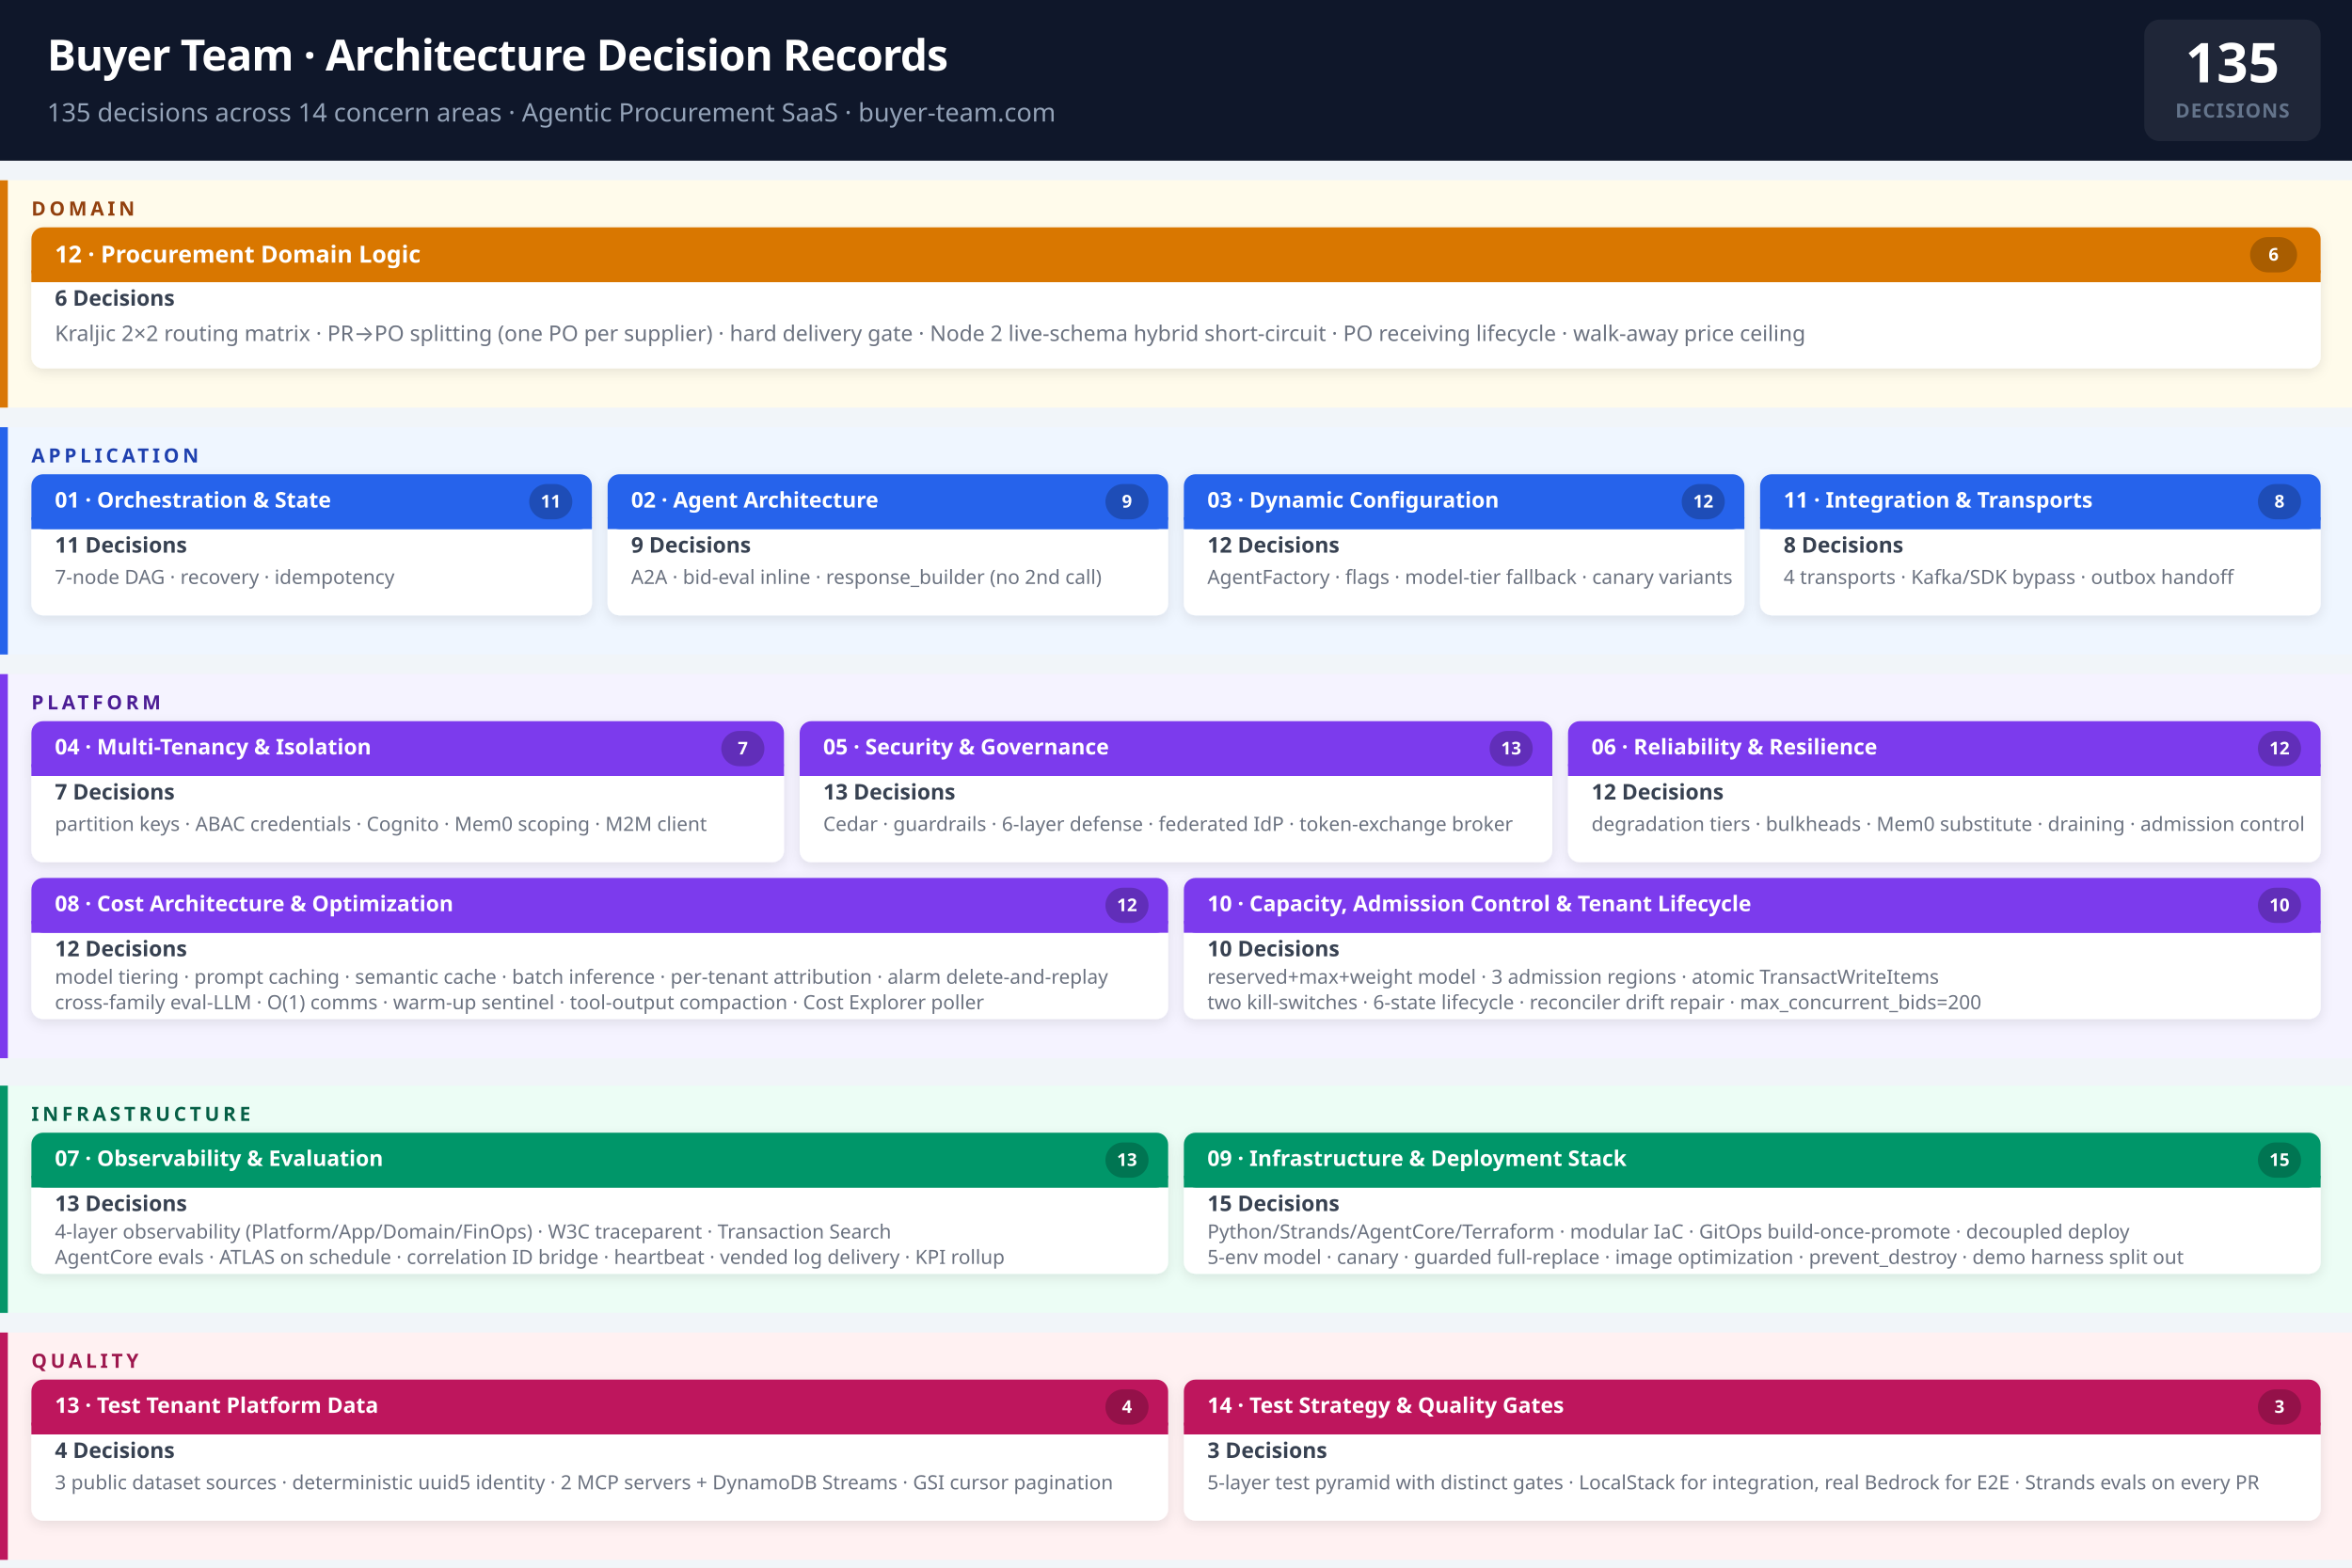
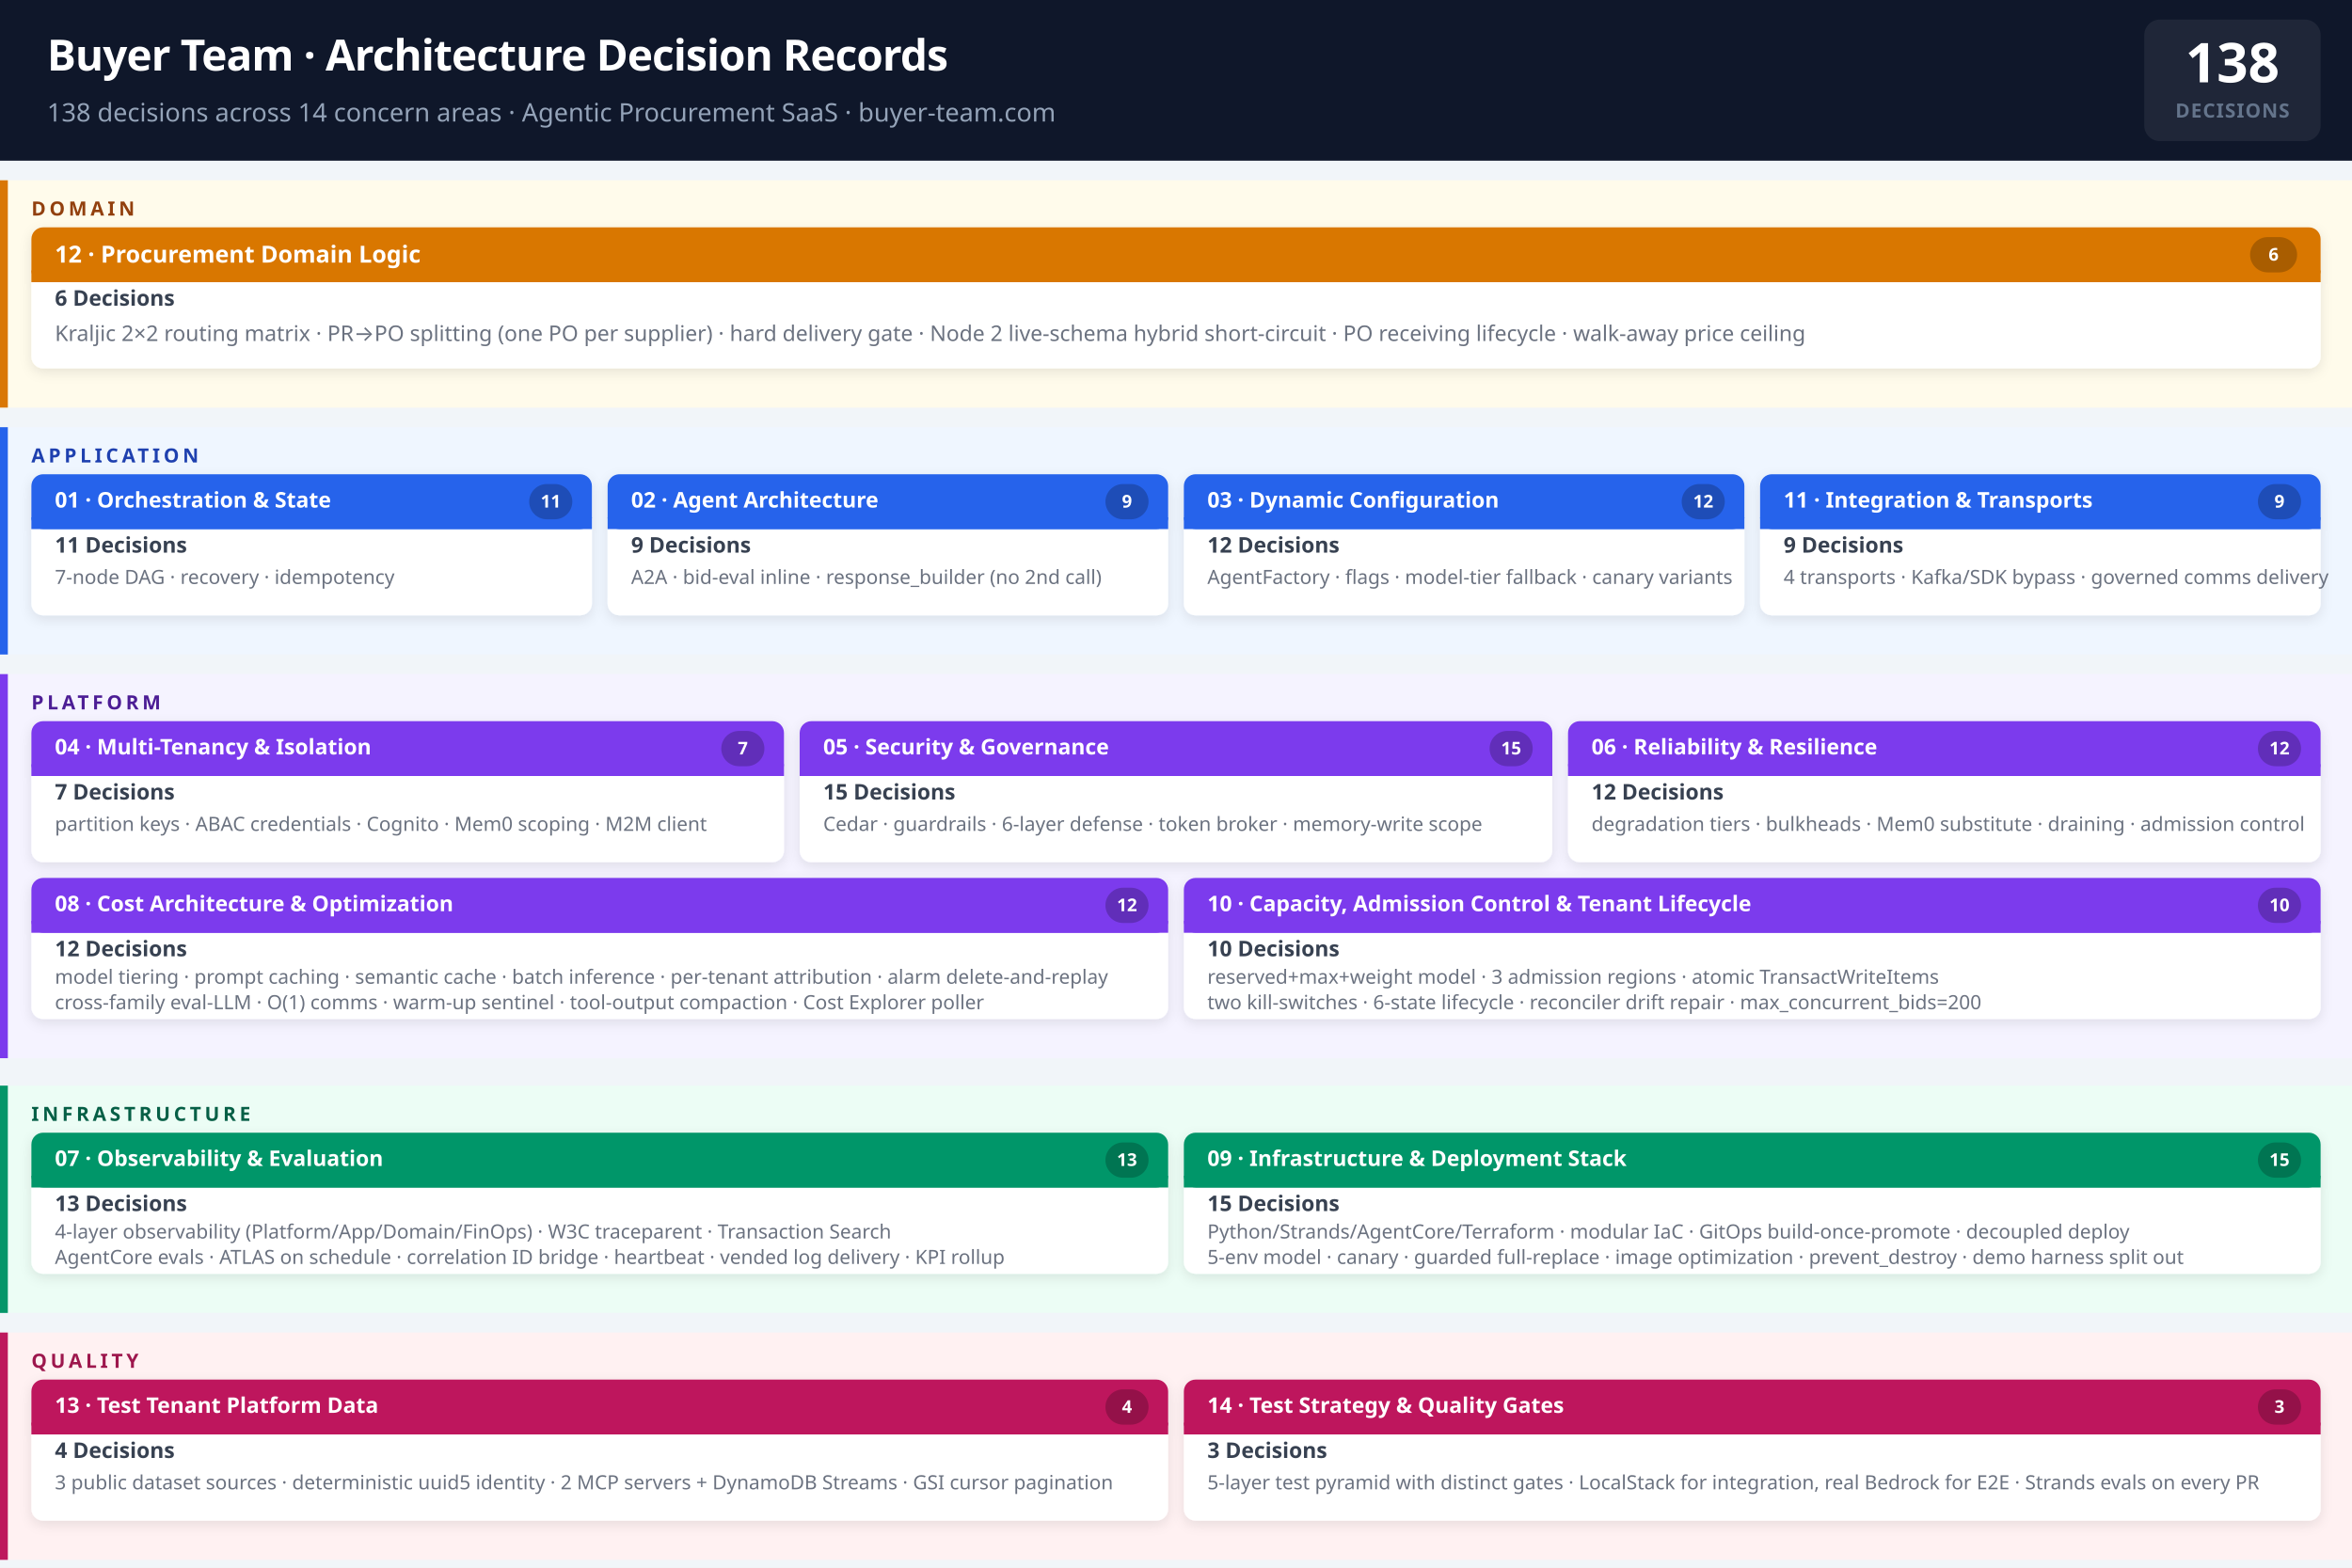
<svg xmlns="http://www.w3.org/2000/svg" viewBox="0 0 1200 800" width="1200" height="800" font-family="'Segoe UI', system-ui, -apple-system, BlinkMacSystemFont, sans-serif">
  <defs>
    <filter id="shadow" x="-4%" y="-8%" width="108%" height="124%">
      <feDropShadow dx="0" dy="2" stdDeviation="3" flood-color="#00000018" />
    </filter>
  </defs>
  <rect width="1200" height="800" fill="#f1f5f9" />
  <rect width="1200" height="82" fill="#0f172a" />
  <text x="24" y="36" fill="white" font-size="22" font-weight="700" letter-spacing="-0.4">Buyer Team · Architecture Decision Records</text>
-   <text x="24" y="62" fill="#94a3b8" font-size="13">135 decisions across 14 concern areas · Agentic Procurement SaaS · buyer-team.com</text>
+   <text x="24" y="62" fill="#94a3b8" font-size="13">138 decisions across 14 concern areas · Agentic Procurement SaaS · buyer-team.com</text>
  <rect x="1094" y="10" width="90" height="62" rx="8" fill="rgba(255,255,255,0.07)" />
-   <text x="1139" y="42" text-anchor="middle" fill="white" font-size="28" font-weight="800">135</text>
+   <text x="1139" y="42" text-anchor="middle" fill="white" font-size="28" font-weight="800">138</text>
  <text x="1139" y="60" text-anchor="middle" fill="#64748b" font-size="10" font-weight="600" letter-spacing="0.5">DECISIONS</text>
  <rect x="0" y="92" width="1200" height="116" fill="#fffbeb" />
  <rect x="0" y="92" width="4" height="116" fill="#d97706" />
  <text x="16" y="110" fill="#92400e" font-size="10" font-weight="700" letter-spacing="1.8">DOMAIN</text>
  <g filter="url(#shadow)">
    <rect x="16" y="116" width="1168" height="72" rx="6" fill="white" />
    <rect x="16" y="116" width="1168" height="28" rx="6" fill="#d97706" />
    <rect x="16" y="138" width="1168" height="6" fill="#d97706" />
  </g>
  <text x="28" y="134" fill="white" font-size="12" font-weight="700">12 · Procurement Domain Logic</text>
  <rect x="1148" y="121" width="24" height="18" rx="9" fill="rgba(0,0,0,0.22)" />
  <text x="1160" y="133" fill="white" font-size="9" font-weight="800" text-anchor="middle">6</text>
  <text x="28" y="156" fill="#374151" font-size="11" font-weight="600">6 Decisions</text>
  <text x="28" y="174" fill="#6b7280" font-size="11">Kraljic 2×2 routing matrix · PR→PO splitting (one PO per supplier) · hard delivery gate · Node 2 live-schema hybrid short-circuit · PO receiving lifecycle · walk-away price ceiling</text>
  <rect x="0" y="218" width="1200" height="116" fill="#eff6ff" />
  <rect x="0" y="218" width="4" height="116" fill="#2563eb" />
  <text x="16" y="236" fill="#1e40af" font-size="10" font-weight="700" letter-spacing="1.8">APPLICATION</text>
  <g filter="url(#shadow)">
    <rect x="16" y="242" width="286" height="72" rx="6" fill="white" />
    <rect x="16" y="242" width="286" height="28" rx="6" fill="#2563eb" />
    <rect x="16" y="264" width="286" height="6" fill="#2563eb" />
  </g>
  <text x="28" y="259" fill="white" font-size="11" font-weight="700">01 · Orchestration &amp; State</text>
  <rect x="270" y="247" width="22" height="18" rx="9" fill="rgba(0,0,0,0.22)" />
  <text x="281" y="259" fill="white" font-size="9" font-weight="800" text-anchor="middle">11</text>
  <text x="28" y="282" fill="#374151" font-size="11" font-weight="600">11 Decisions</text>
  <text x="28" y="298" fill="#6b7280" font-size="10">7-node DAG · recovery · idempotency</text>
  <g filter="url(#shadow)">
    <rect x="310" y="242" width="286" height="72" rx="6" fill="white" />
    <rect x="310" y="242" width="286" height="28" rx="6" fill="#2563eb" />
    <rect x="310" y="264" width="286" height="6" fill="#2563eb" />
  </g>
  <text x="322" y="259" fill="white" font-size="11" font-weight="700">02 · Agent Architecture</text>
  <rect x="564" y="247" width="22" height="18" rx="9" fill="rgba(0,0,0,0.22)" />
  <text x="575" y="259" fill="white" font-size="9" font-weight="800" text-anchor="middle">9</text>
  <text x="322" y="282" fill="#374151" font-size="11" font-weight="600">9 Decisions</text>
  <text x="322" y="298" fill="#6b7280" font-size="10">A2A · bid-eval inline · response_builder (no 2nd call)</text>
  <g filter="url(#shadow)">
    <rect x="604" y="242" width="286" height="72" rx="6" fill="white" />
    <rect x="604" y="242" width="286" height="28" rx="6" fill="#2563eb" />
    <rect x="604" y="264" width="286" height="6" fill="#2563eb" />
  </g>
  <text x="616" y="259" fill="white" font-size="11" font-weight="700">03 · Dynamic Configuration</text>
  <rect x="858" y="247" width="22" height="18" rx="9" fill="rgba(0,0,0,0.22)" />
  <text x="869" y="259" fill="white" font-size="9" font-weight="800" text-anchor="middle">12</text>
  <text x="616" y="282" fill="#374151" font-size="11" font-weight="600">12 Decisions</text>
  <text x="616" y="298" fill="#6b7280" font-size="10">AgentFactory · flags · model-tier fallback · canary variants</text>
  <g filter="url(#shadow)">
    <rect x="898" y="242" width="286" height="72" rx="6" fill="white" />
    <rect x="898" y="242" width="286" height="28" rx="6" fill="#2563eb" />
    <rect x="898" y="264" width="286" height="6" fill="#2563eb" />
  </g>
  <text x="910" y="259" fill="white" font-size="11" font-weight="700">11 · Integration &amp; Transports</text>
  <rect x="1152" y="247" width="22" height="18" rx="9" fill="rgba(0,0,0,0.22)" />
-   <text x="1163" y="259" fill="white" font-size="9" font-weight="800" text-anchor="middle">8</text>
-   <text x="910" y="282" fill="#374151" font-size="11" font-weight="600">8 Decisions</text>
-   <text x="910" y="298" fill="#6b7280" font-size="10">4 transports · Kafka/SDK bypass · outbox handoff</text>
+   <text x="1163" y="259" fill="white" font-size="9" font-weight="800" text-anchor="middle">9</text>
+   <text x="910" y="282" fill="#374151" font-size="11" font-weight="600">9 Decisions</text>
+   <text x="910" y="298" fill="#6b7280" font-size="10">4 transports · Kafka/SDK bypass · governed comms delivery</text>
  <rect x="0" y="344" width="1200" height="196" fill="#f5f3ff" />
  <rect x="0" y="344" width="4" height="196" fill="#7c3aed" />
  <text x="16" y="362" fill="#4c1d95" font-size="10" font-weight="700" letter-spacing="1.8">PLATFORM</text>
  <g filter="url(#shadow)">
    <rect x="16" y="368" width="384" height="72" rx="6" fill="white" />
    <rect x="16" y="368" width="384" height="28" rx="6" fill="#7c3aed" />
    <rect x="16" y="390" width="384" height="6" fill="#7c3aed" />
  </g>
  <text x="28" y="385" fill="white" font-size="11" font-weight="700">04 · Multi-Tenancy &amp; Isolation</text>
  <rect x="368" y="373" width="22" height="18" rx="9" fill="rgba(0,0,0,0.22)" />
  <text x="379" y="385" fill="white" font-size="9" font-weight="800" text-anchor="middle">7</text>
  <text x="28" y="408" fill="#374151" font-size="11" font-weight="600">7 Decisions</text>
  <text x="28" y="424" fill="#6b7280" font-size="10">partition keys · ABAC credentials · Cognito · Mem0 scoping · M2M client</text>
  <g filter="url(#shadow)">
    <rect x="408" y="368" width="384" height="72" rx="6" fill="white" />
    <rect x="408" y="368" width="384" height="28" rx="6" fill="#7c3aed" />
    <rect x="408" y="390" width="384" height="6" fill="#7c3aed" />
  </g>
  <text x="420" y="385" fill="white" font-size="11" font-weight="700">05 · Security &amp; Governance</text>
  <rect x="760" y="373" width="22" height="18" rx="9" fill="rgba(0,0,0,0.22)" />
-   <text x="771" y="385" fill="white" font-size="9" font-weight="800" text-anchor="middle">13</text>
-   <text x="420" y="408" fill="#374151" font-size="11" font-weight="600">13 Decisions</text>
-   <text x="420" y="424" fill="#6b7280" font-size="10">Cedar · guardrails · 6-layer defense · federated IdP · token-exchange broker</text>
+   <text x="771" y="385" fill="white" font-size="9" font-weight="800" text-anchor="middle">15</text>
+   <text x="420" y="408" fill="#374151" font-size="11" font-weight="600">15 Decisions</text>
+   <text x="420" y="424" fill="#6b7280" font-size="10">Cedar · guardrails · 6-layer defense · token broker · memory-write scope</text>
  <g filter="url(#shadow)">
    <rect x="800" y="368" width="384" height="72" rx="6" fill="white" />
    <rect x="800" y="368" width="384" height="28" rx="6" fill="#7c3aed" />
    <rect x="800" y="390" width="384" height="6" fill="#7c3aed" />
  </g>
  <text x="812" y="385" fill="white" font-size="11" font-weight="700">06 · Reliability &amp; Resilience</text>
  <rect x="1152" y="373" width="22" height="18" rx="9" fill="rgba(0,0,0,0.22)" />
  <text x="1163" y="385" fill="white" font-size="9" font-weight="800" text-anchor="middle">12</text>
  <text x="812" y="408" fill="#374151" font-size="11" font-weight="600">12 Decisions</text>
  <text x="812" y="424" fill="#6b7280" font-size="10">degradation tiers · bulkheads · Mem0 substitute · draining · admission control</text>
  <g filter="url(#shadow)">
    <rect x="16" y="448" width="580" height="72" rx="6" fill="white" />
    <rect x="16" y="448" width="580" height="28" rx="6" fill="#7c3aed" />
    <rect x="16" y="470" width="580" height="6" fill="#7c3aed" />
  </g>
  <text x="28" y="465" fill="white" font-size="11" font-weight="700">08 · Cost Architecture &amp; Optimization</text>
  <rect x="564" y="453" width="22" height="18" rx="9" fill="rgba(0,0,0,0.22)" />
  <text x="575" y="465" fill="white" font-size="9" font-weight="800" text-anchor="middle">12</text>
  <text x="28" y="488" fill="#374151" font-size="11" font-weight="600">12 Decisions</text>
  <text x="28" y="502" fill="#6b7280" font-size="10">model tiering · prompt caching · semantic cache · batch inference · per-tenant attribution · alarm delete-and-replay</text>
  <text x="28" y="515" fill="#6b7280" font-size="10">cross-family eval-LLM · O(1) comms · warm-up sentinel · tool-output compaction · Cost Explorer poller</text>
  <g filter="url(#shadow)">
    <rect x="604" y="448" width="580" height="72" rx="6" fill="white" />
    <rect x="604" y="448" width="580" height="28" rx="6" fill="#7c3aed" />
    <rect x="604" y="470" width="580" height="6" fill="#7c3aed" />
  </g>
  <text x="616" y="465" fill="white" font-size="11" font-weight="700">10 · Capacity, Admission Control &amp; Tenant Lifecycle</text>
  <rect x="1152" y="453" width="22" height="18" rx="9" fill="rgba(0,0,0,0.22)" />
  <text x="1163" y="465" fill="white" font-size="9" font-weight="800" text-anchor="middle">10</text>
  <text x="616" y="488" fill="#374151" font-size="11" font-weight="600">10 Decisions</text>
  <text x="616" y="502" fill="#6b7280" font-size="10">reserved+max+weight model · 3 admission regions · atomic TransactWriteItems</text>
  <text x="616" y="515" fill="#6b7280" font-size="10">two kill-switches · 6-state lifecycle · reconciler drift repair · max_concurrent_bids=200</text>
  <rect x="0" y="554" width="1200" height="116" fill="#ecfdf5" />
  <rect x="0" y="554" width="4" height="116" fill="#059669" />
  <text x="16" y="572" fill="#065f46" font-size="10" font-weight="700" letter-spacing="1.8">INFRASTRUCTURE</text>
  <g filter="url(#shadow)">
    <rect x="16" y="578" width="580" height="72" rx="6" fill="white" />
    <rect x="16" y="578" width="580" height="28" rx="6" fill="#059669" />
    <rect x="16" y="600" width="580" height="6" fill="#059669" />
  </g>
  <text x="28" y="595" fill="white" font-size="11" font-weight="700">07 · Observability &amp; Evaluation</text>
  <rect x="564" y="583" width="22" height="18" rx="9" fill="rgba(0,0,0,0.22)" />
  <text x="575" y="595" fill="white" font-size="9" font-weight="800" text-anchor="middle">13</text>
  <text x="28" y="618" fill="#374151" font-size="11" font-weight="600">13 Decisions</text>
  <text x="28" y="632" fill="#6b7280" font-size="10">4-layer observability (Platform/App/Domain/FinOps) · W3C traceparent · Transaction Search</text>
  <text x="28" y="645" fill="#6b7280" font-size="10">AgentCore evals · ATLAS on schedule · correlation ID bridge · heartbeat · vended log delivery · KPI rollup</text>
  <g filter="url(#shadow)">
    <rect x="604" y="578" width="580" height="72" rx="6" fill="white" />
    <rect x="604" y="578" width="580" height="28" rx="6" fill="#059669" />
    <rect x="604" y="600" width="580" height="6" fill="#059669" />
  </g>
  <text x="616" y="595" fill="white" font-size="11" font-weight="700">09 · Infrastructure &amp; Deployment Stack</text>
  <rect x="1152" y="583" width="22" height="18" rx="9" fill="rgba(0,0,0,0.22)" />
  <text x="1163" y="595" fill="white" font-size="9" font-weight="800" text-anchor="middle">15</text>
  <text x="616" y="618" fill="#374151" font-size="11" font-weight="600">15 Decisions</text>
  <text x="616" y="632" fill="#6b7280" font-size="10">Python/Strands/AgentCore/Terraform · modular IaC · GitOps build-once-promote · decoupled deploy</text>
  <text x="616" y="645" fill="#6b7280" font-size="10">5-env model · canary · guarded full-replace · image optimization · prevent_destroy · demo harness split out</text>
  <rect x="0" y="680" width="1200" height="116" fill="#fff1f2" />
  <rect x="0" y="680" width="4" height="116" fill="#be185d" />
  <text x="16" y="698" fill="#9d174d" font-size="10" font-weight="700" letter-spacing="1.8">QUALITY</text>
  <g filter="url(#shadow)">
    <rect x="16" y="704" width="580" height="72" rx="6" fill="white" />
    <rect x="16" y="704" width="580" height="28" rx="6" fill="#be185d" />
    <rect x="16" y="726" width="580" height="6" fill="#be185d" />
  </g>
  <text x="28" y="721" fill="white" font-size="11" font-weight="700">13 · Test Tenant Platform Data</text>
  <rect x="564" y="709" width="22" height="18" rx="9" fill="rgba(0,0,0,0.22)" />
  <text x="575" y="721" fill="white" font-size="9" font-weight="800" text-anchor="middle">4</text>
  <text x="28" y="744" fill="#374151" font-size="11" font-weight="600">4 Decisions</text>
  <text x="28" y="760" fill="#6b7280" font-size="10">3 public dataset sources · deterministic uuid5 identity · 2 MCP servers + DynamoDB Streams · GSI cursor pagination</text>
  <g filter="url(#shadow)">
    <rect x="604" y="704" width="580" height="72" rx="6" fill="white" />
    <rect x="604" y="704" width="580" height="28" rx="6" fill="#be185d" />
    <rect x="604" y="726" width="580" height="6" fill="#be185d" />
  </g>
  <text x="616" y="721" fill="white" font-size="11" font-weight="700">14 · Test Strategy &amp; Quality Gates</text>
  <rect x="1152" y="709" width="22" height="18" rx="9" fill="rgba(0,0,0,0.22)" />
  <text x="1163" y="721" fill="white" font-size="9" font-weight="800" text-anchor="middle">3</text>
  <text x="616" y="744" fill="#374151" font-size="11" font-weight="600">3 Decisions</text>
  <text x="616" y="760" fill="#6b7280" font-size="10">5-layer test pyramid with distinct gates · LocalStack for integration, real Bedrock for E2E · Strands evals on every PR</text>
</svg>
